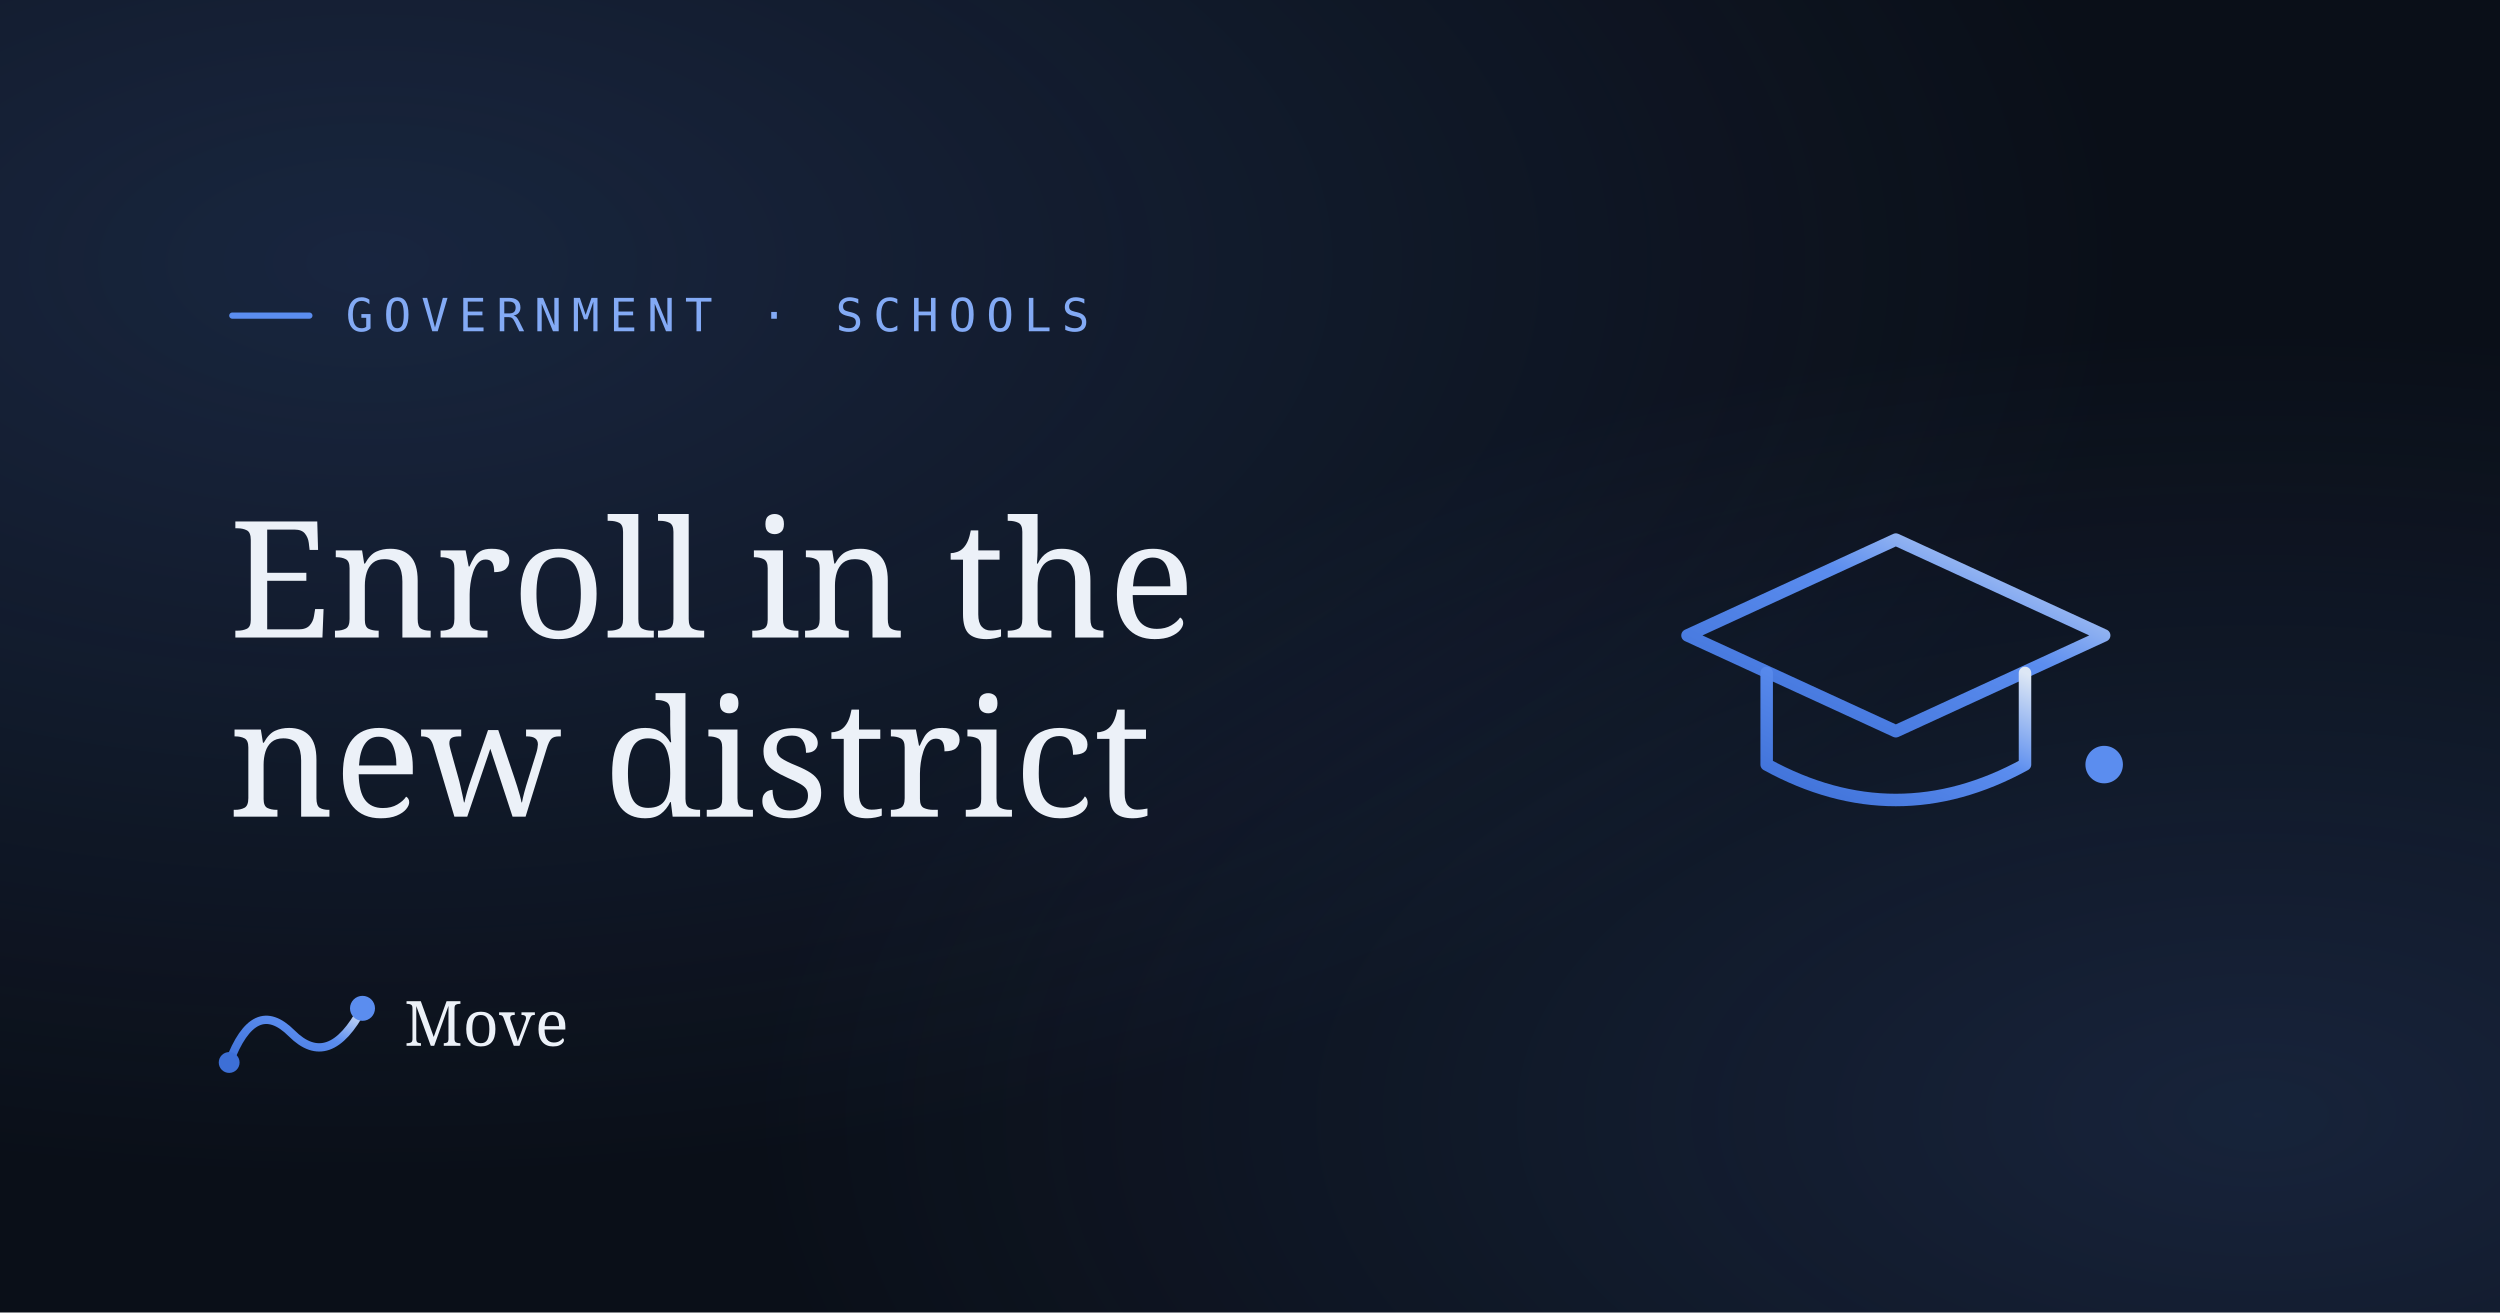
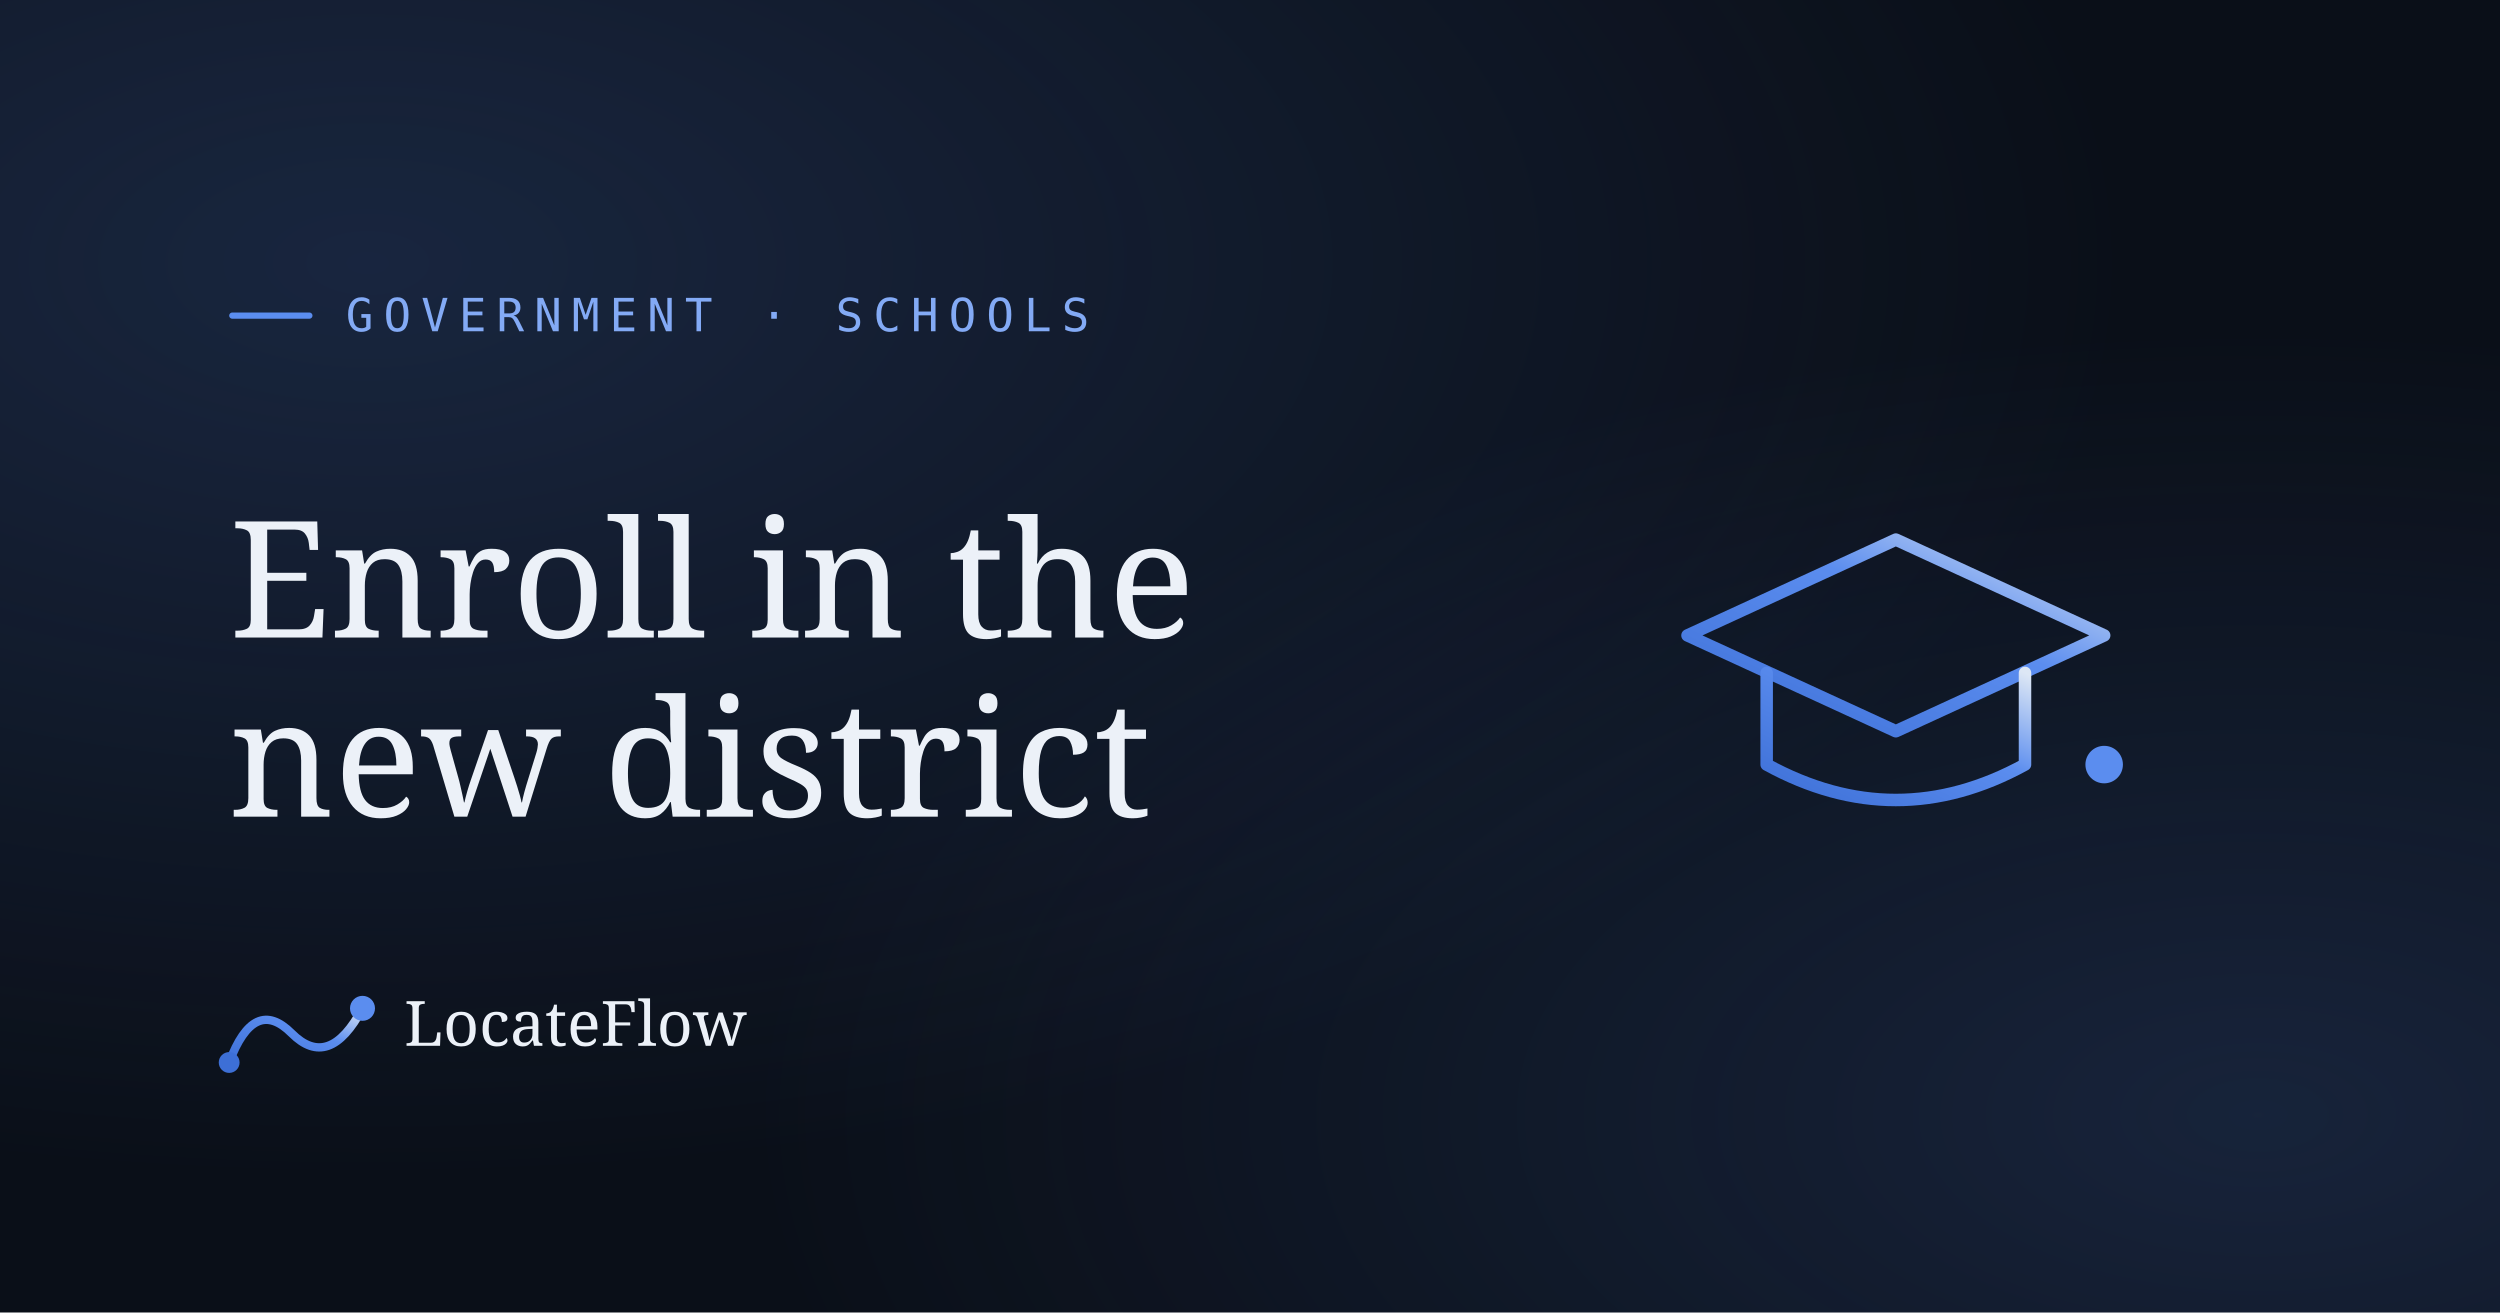
<svg xmlns="http://www.w3.org/2000/svg" viewBox="0 0 1200 630" fill="none" role="img" aria-label="Enrolling kids in a new school district">
  <defs>
    <linearGradient id="flow" x1="0" y1="1" x2="1" y2="0">
      <stop offset="0%" stop-color="#3D6FD6" />
      <stop offset="60%" stop-color="#5B8DEF" />
      <stop offset="100%" stop-color="#DDE7F5" />
    </linearGradient>
    <radialGradient id="tr" cx="0.15" cy="0.2" r="0.7">
      <stop offset="0%" stop-color="#5B8DEF" stop-opacity="0.18" />
      <stop offset="100%" stop-color="#5B8DEF" stop-opacity="0" />
    </radialGradient>
    <radialGradient id="br" cx="0.9" cy="0.85" r="0.6">
      <stop offset="0%" stop-color="#5B8DEF" stop-opacity="0.16" />
      <stop offset="100%" stop-color="#5B8DEF" stop-opacity="0" />
    </radialGradient>
  </defs>
  <rect width="1200" height="630" fill="#0A0F18" />
  <rect width="1200" height="630" fill="url(#tr)" />
  <rect width="1200" height="630" fill="url(#br)" />
  <rect x="110" y="150" width="40" height="3" rx="1.5" fill="#5B8DEF" />
  <text x="166" y="159" font-family="'Geist Mono', ui-monospace, monospace" font-size="22" letter-spacing="0.22em" fill="#83AAF5">GOVERNMENT · SCHOOLS</text>
  <text x="110" y="306" font-family="Playfair Display, Didot, Georgia, serif" font-size="78" font-weight="500" fill="#ECF1F8" letter-spacing="0">Enroll in the</text>
  <text x="110" y="392" font-family="Playfair Display, Didot, Georgia, serif" font-size="78" font-weight="500" fill="#ECF1F8" letter-spacing="0">new district</text>
  <g transform="translate(800,235)" stroke="url(#flow)" stroke-width="6" stroke-linecap="round" stroke-linejoin="round">
    <path d="M10 70 L110 24 L210 70 L110 116 Z" />
    <path d="M48 88 V 132 Q 110 166 172 132 V 88" />
    <line x1="210" y1="70" x2="210" y2="124" />
    <circle cx="210" cy="132" r="9" fill="#5B8DEF" stroke="none" />
  </g>
  <g transform="translate(110,470)">
    <path d="M0 40 Q 12 8, 30 26 T 64 14" stroke="url(#flow)" stroke-width="4" fill="none" stroke-linecap="round" />
    <circle cx="0" cy="40" r="5" fill="#3D6FD6" />
    <circle cx="64" cy="14" r="6" fill="#5B8DEF" />
-     <text x="84" y="32" font-family="Playfair Display, Didot, Georgia, serif" font-size="30" fill="#ECF1F8">Move</text>
+     <text x="84" y="32" font-family="Playfair Display, Didot, Georgia, serif" font-size="30" fill="#ECF1F8">LocateFlow</text>
  </g>
</svg>
